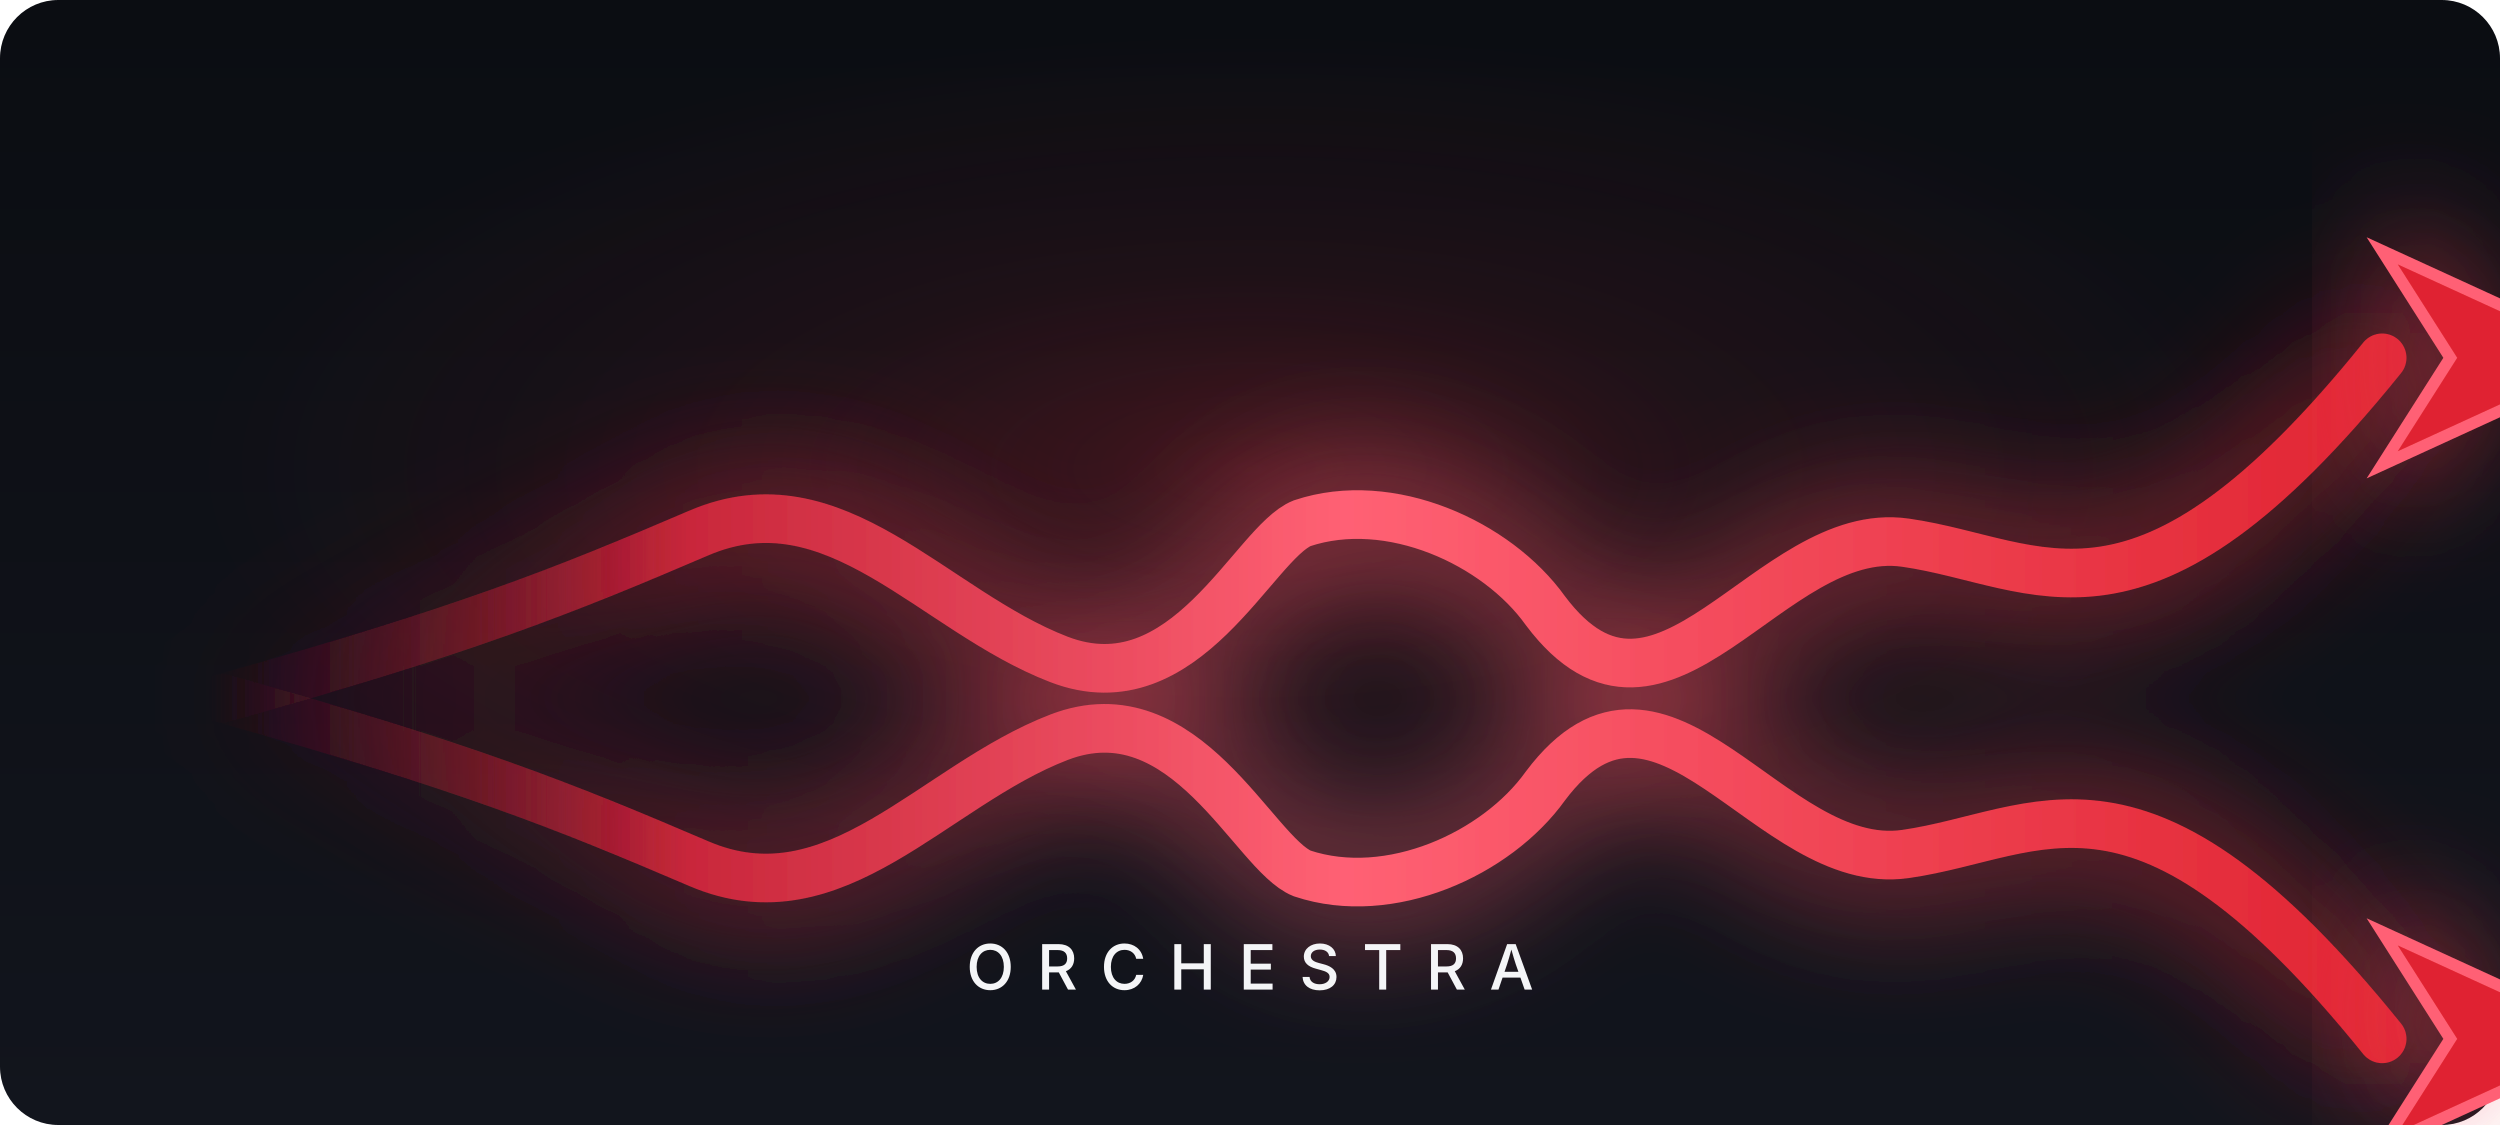
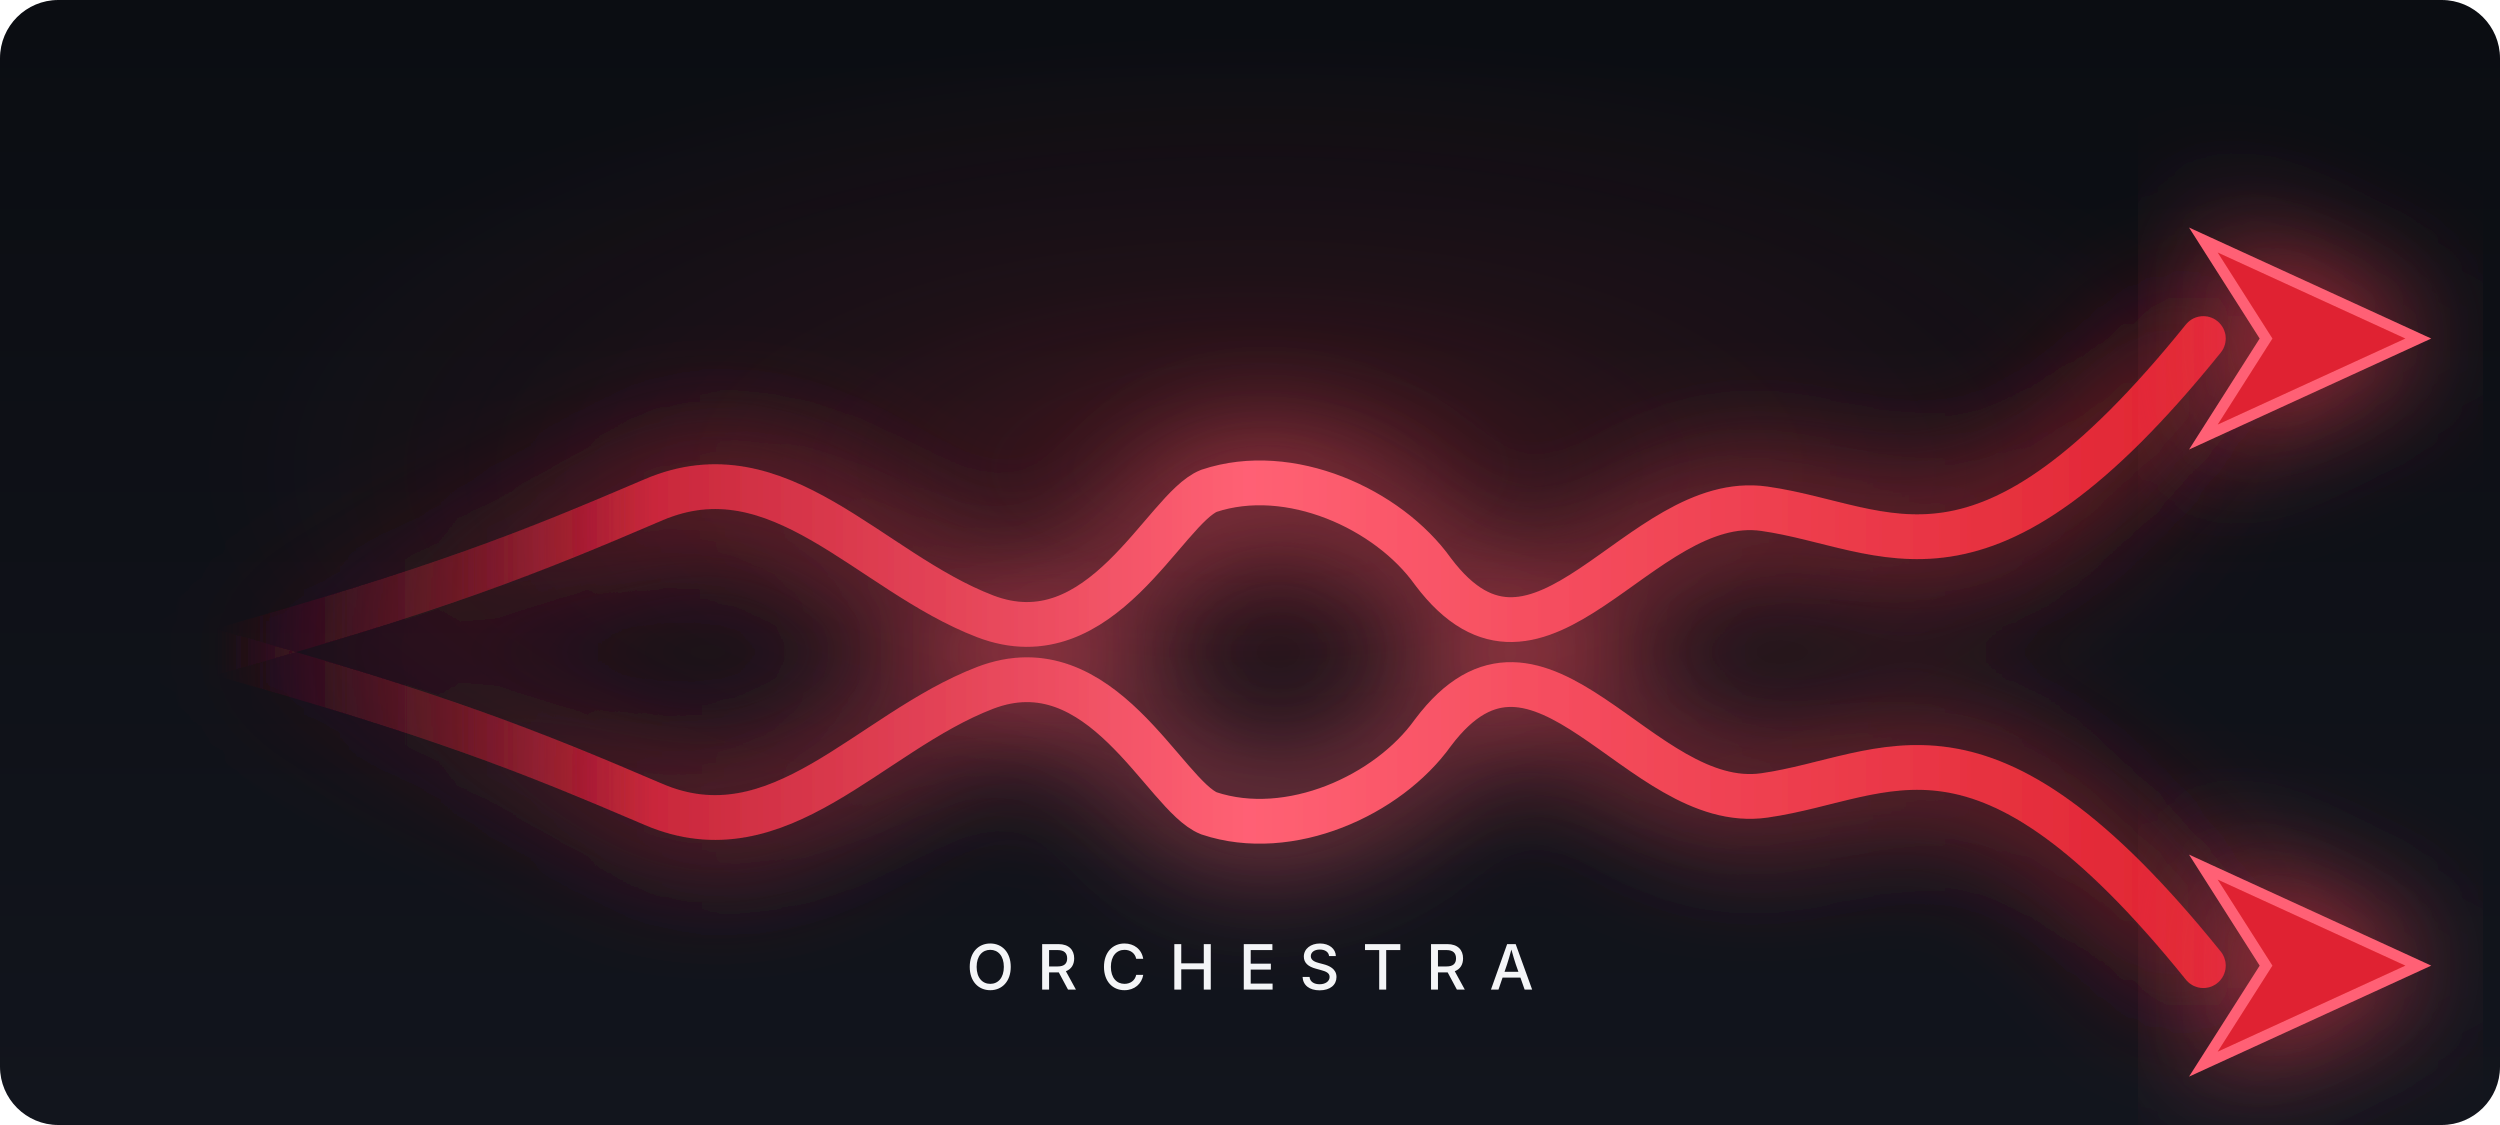
<svg xmlns="http://www.w3.org/2000/svg" width="1200" height="540" viewBox="0 0 1200 540">
  <defs>
    <linearGradient id="bg" x1="0" y1="0" x2="0" y2="1">
      <stop offset="0" stop-color="#0b0d12" />
      <stop offset="1" stop-color="#12151d" />
    </linearGradient>
    <linearGradient id="red" x1="0" y1="0" x2="1" y2="0">
      <stop offset="0" stop-color="#6f1020" stop-opacity="0" />
      <stop offset=".22" stop-color="#c9273b" />
      <stop offset=".52" stop-color="#ff6174" />
      <stop offset="1" stop-color="#e02431" />
    </linearGradient>
    <radialGradient id="halo">
      <stop offset="0" stop-color="#e02431" stop-opacity=".24" />
      <stop offset=".45" stop-color="#e02431" stop-opacity=".08" />
      <stop offset="1" stop-color="#e02431" stop-opacity="0" />
    </radialGradient>
    <filter id="glow" x="-30%" y="-100%" width="160%" height="300%">
      <feGaussianBlur stdDeviation="7" result="b" />
      <feMerge>
        <feMergeNode in="b" />
        <feMergeNode in="SourceGraphic" />
      </feMerge>
    </filter>
  </defs>
  <rect width="1200" height="540" rx="28" fill="url(#bg)" />
  <ellipse cx="600" cy="225" rx="500" ry="210" fill="url(#halo)" />
-   <g transform="translate(60 55) scale(4.67 4.67)" fill="none" stroke="url(#red)" stroke-width="5" stroke-linecap="round" filter="url(#glow)">
+   <g transform="translate(60 55) scale(4.3 4.3)" fill="none" stroke="url(#red)" stroke-width="5" stroke-linecap="round" filter="url(#glow)">
    <path d="M10,60 C35,53 45,49 59,43 C73,37 83,51 96,56 C109,61 116,44 121,42 C130,39 141,44 146,51 C158,67 169,42 183,44 C197,46 207,56 232,25" />
    <path d="M10,60 C35,67 45,71 59,77 C73,83 83,69 96,64 C109,59 116,76 121,78 C130,81 141,76 146,69 C158,53 169,78 183,76 C197,74 207,64 232,95" />
  </g>
-   <g transform="translate(60 55) scale(4.67 4.67)" fill="#e02431" stroke="#ff6174" stroke-width="1.2" filter="url(#glow)">
+   <g transform="translate(60 55) scale(4.3 4.3)" fill="#e02431" stroke="#ff6174" stroke-width="1.2" filter="url(#glow)">
    <polygon points="232,14 256,25 232,36 239,25" />
    <polygon points="232,84 256,95 232,106 239,95" />
  </g>
  <text x="600" y="475" text-anchor="middle" fill="#f4f5f7" font-family="system-ui, -apple-system, Segoe UI, sans-serif" font-size="30" font-weight="500" letter-spacing="11">ORCHESTRA</text>
</svg>
